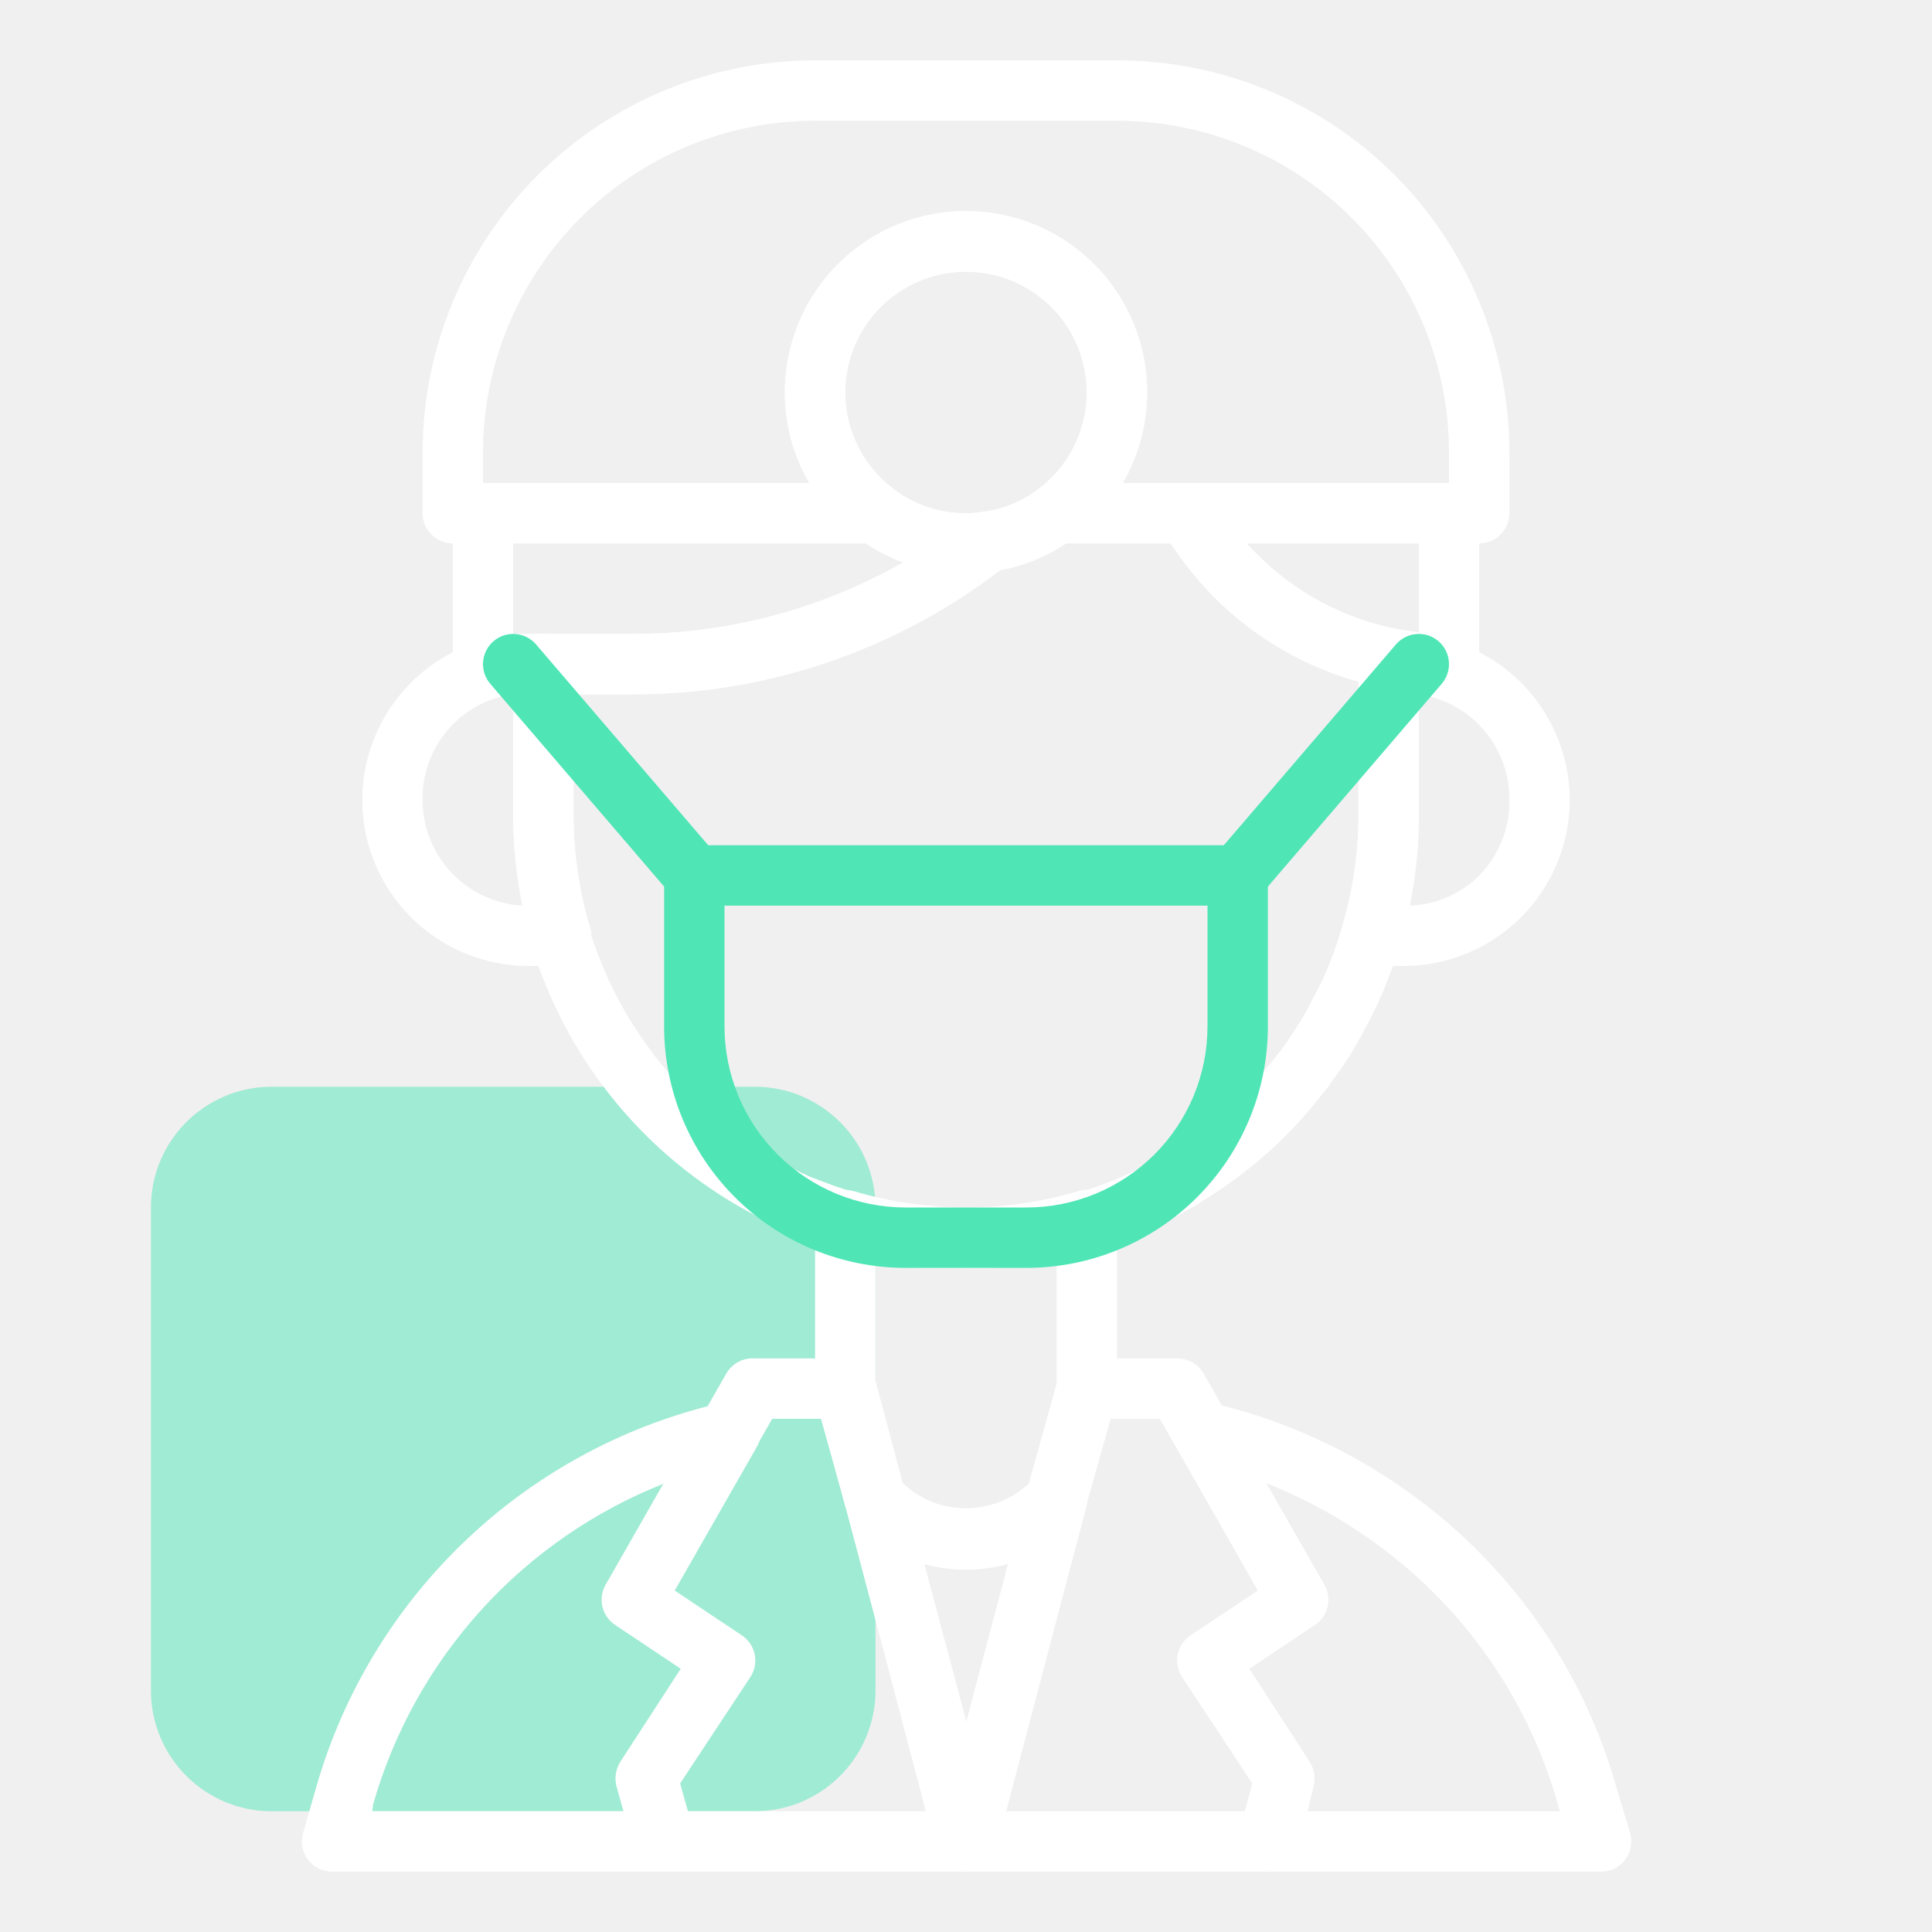
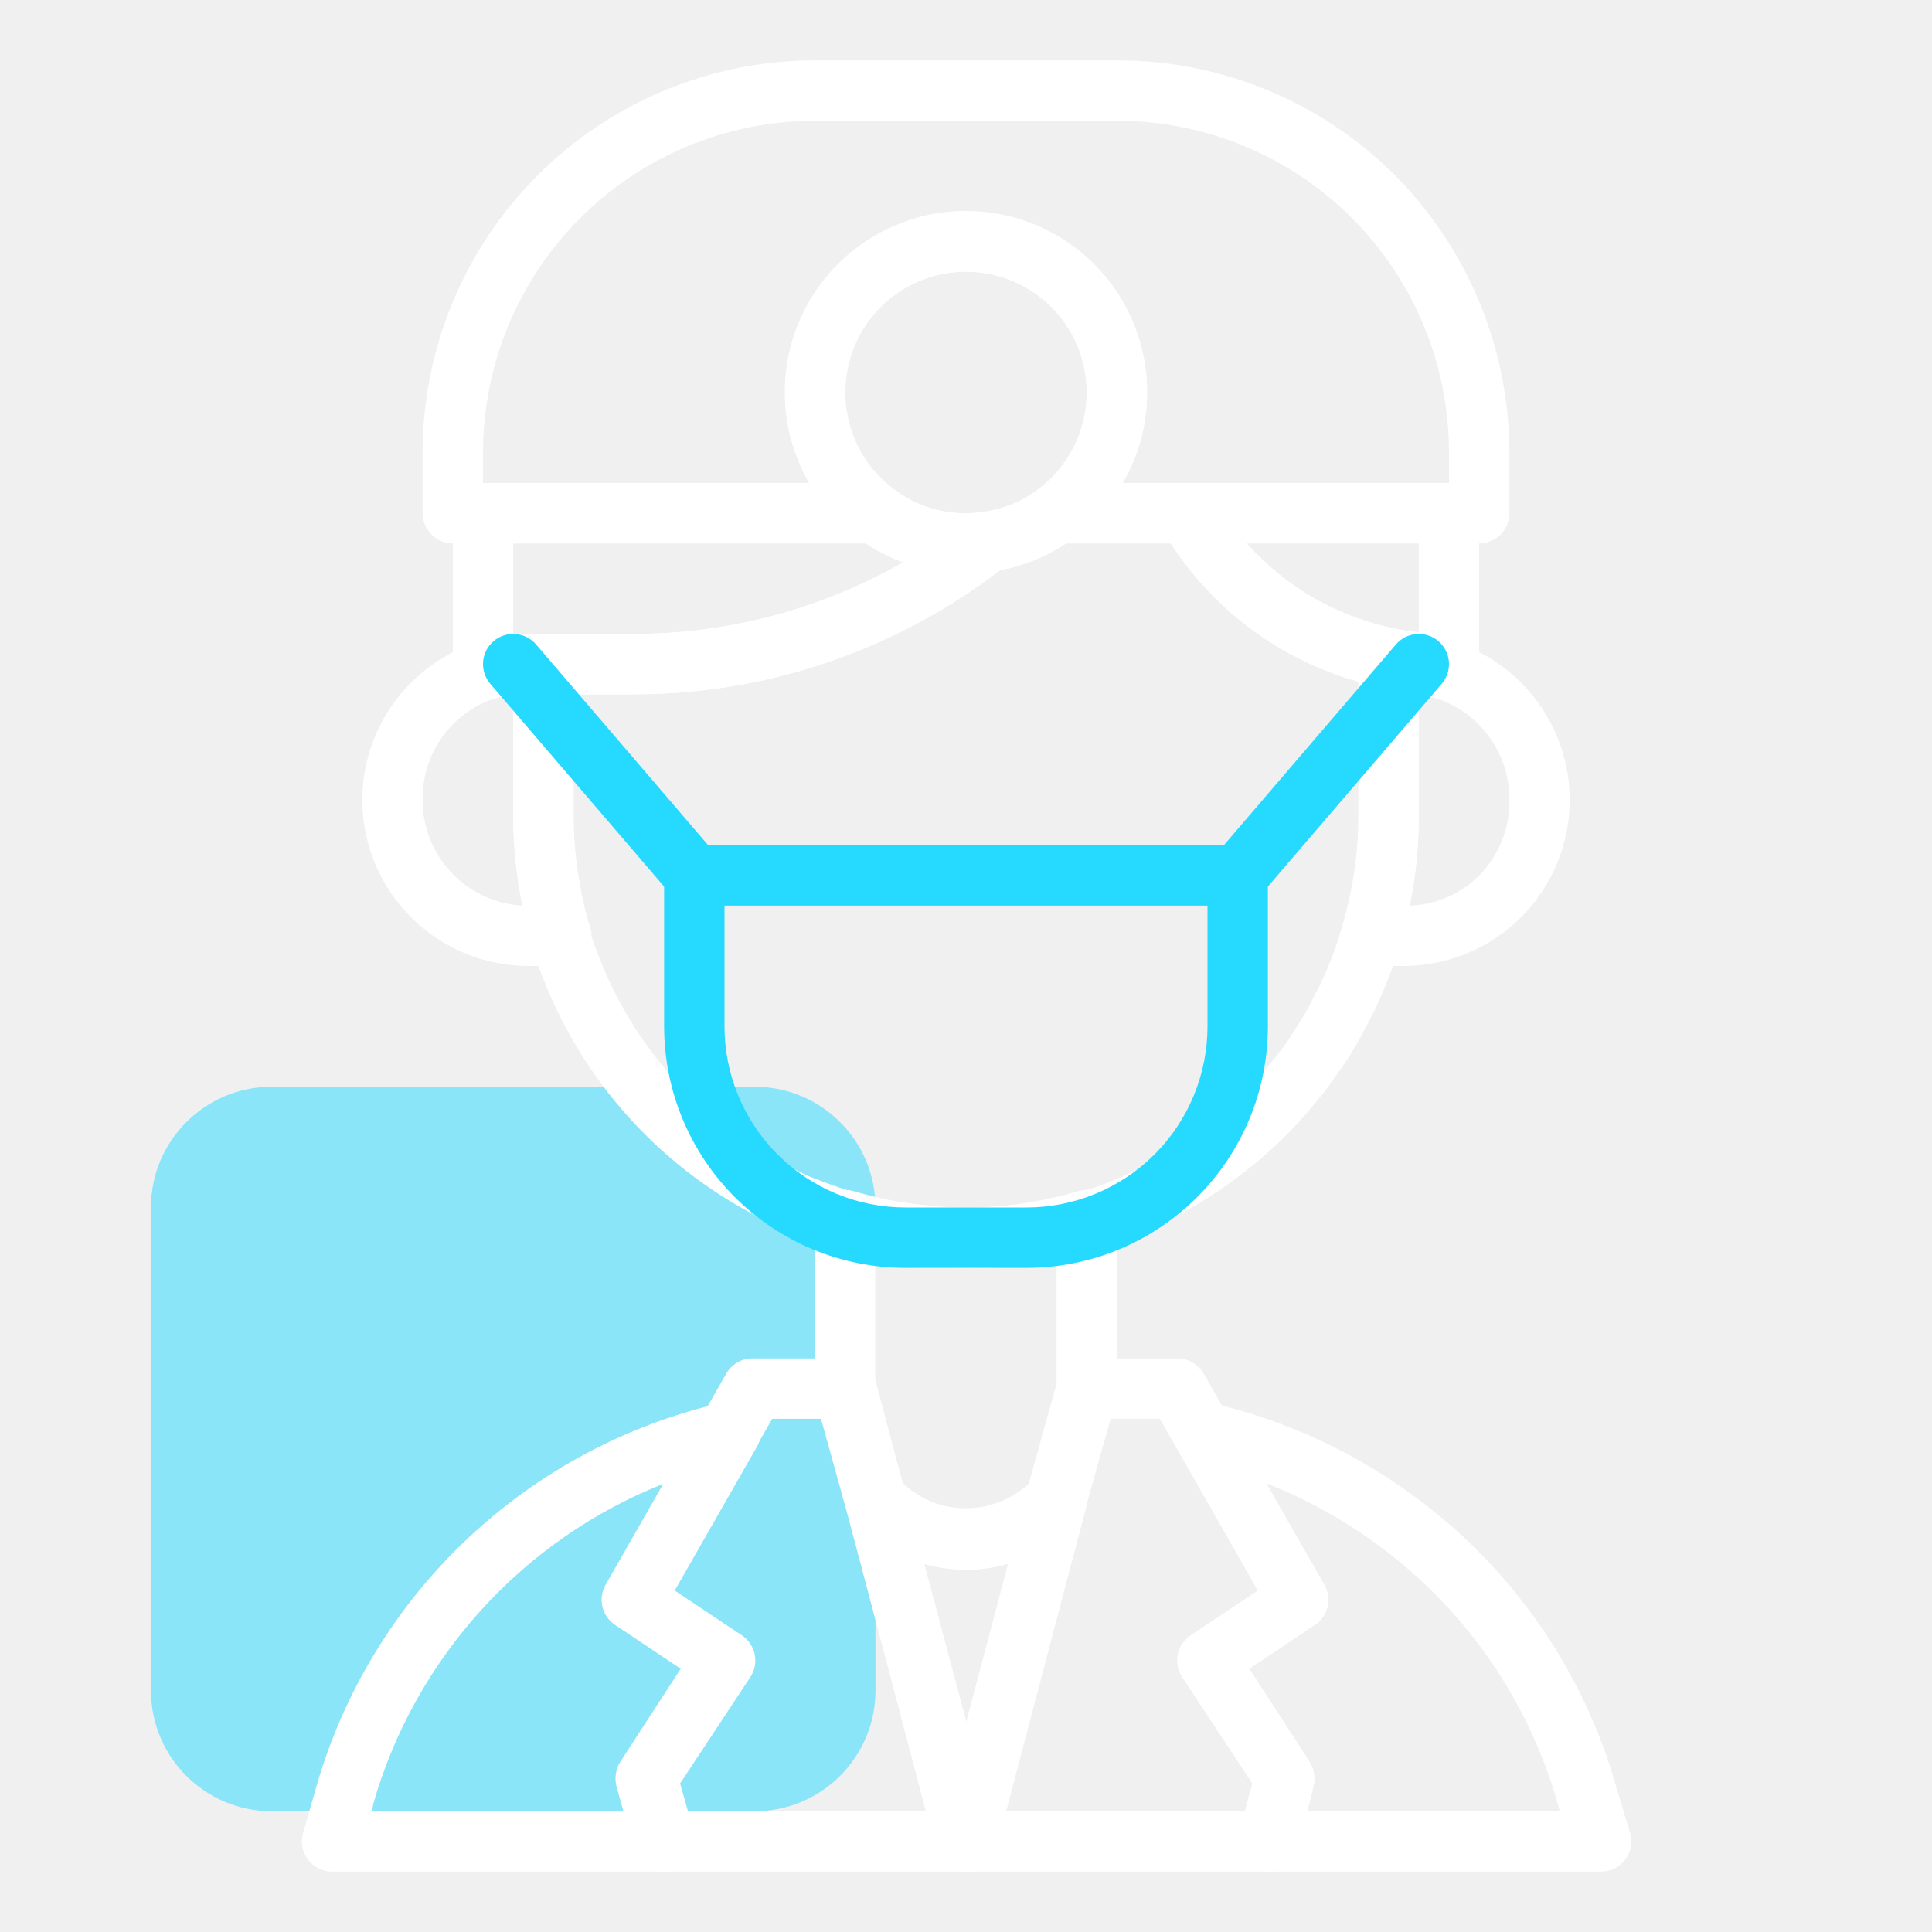
<svg xmlns="http://www.w3.org/2000/svg" width="44" height="44" viewBox="0 0 44 44" fill="none">
-   <path opacity="0.5" d="M17.188 24.75H6.188C4.669 24.75 3.438 25.981 3.438 27.5V38.5C3.438 40.019 4.669 41.25 6.188 41.25H17.188C18.706 41.25 19.938 40.019 19.938 38.5V27.5C19.938 25.981 18.706 24.75 17.188 24.75Z" fill="#4FE5B5" />
+   <path opacity="0.5" d="M17.188 24.75H6.188C4.669 24.75 3.438 25.981 3.438 27.5V38.5C3.438 40.019 4.669 41.25 6.188 41.25H17.188C18.706 41.25 19.938 40.019 19.938 38.5V27.5C19.938 25.981 18.706 24.75 17.188 24.75Z" fill="#25D9FF" />
  <path d="M15.125 42.625H7.562C7.456 42.625 7.351 42.6 7.255 42.552C7.16 42.505 7.077 42.435 7.013 42.35C6.948 42.264 6.905 42.165 6.886 42.06C6.867 41.955 6.873 41.847 6.902 41.745L7.198 40.714C7.816 38.549 9.006 36.591 10.643 35.046C12.28 33.501 14.303 32.426 16.5 31.934C16.628 31.908 16.76 31.919 16.882 31.965C17.003 32.011 17.109 32.091 17.188 32.196C17.269 32.303 17.317 32.432 17.325 32.566C17.334 32.701 17.303 32.835 17.236 32.952L15.366 36.224L16.892 37.242C17.044 37.342 17.15 37.497 17.187 37.675C17.225 37.853 17.19 38.038 17.091 38.191L15.489 40.617L15.812 41.759C15.84 41.861 15.844 41.968 15.824 42.071C15.804 42.175 15.76 42.273 15.696 42.357C15.629 42.444 15.542 42.514 15.443 42.56C15.344 42.607 15.235 42.629 15.125 42.625ZM8.477 41.25H14.224L14.066 40.679C14.043 40.585 14.039 40.487 14.054 40.392C14.07 40.296 14.104 40.205 14.156 40.122L15.531 38.005L14.039 37.008C13.893 36.912 13.789 36.764 13.748 36.594C13.707 36.425 13.732 36.245 13.819 36.094L15.146 33.777C13.55 34.404 12.12 35.389 10.967 36.658C9.814 37.927 8.969 39.444 8.498 41.092L8.477 41.25Z" fill="white" />
  <path d="M22 42.625C21.845 42.63 21.692 42.583 21.568 42.49C21.443 42.398 21.353 42.266 21.313 42.116L19.25 34.272C19.207 34.119 19.218 33.957 19.281 33.812C19.344 33.666 19.455 33.547 19.596 33.475C19.737 33.402 19.898 33.38 20.053 33.413C20.208 33.445 20.347 33.53 20.446 33.653C20.64 33.877 20.88 34.057 21.149 34.18C21.418 34.303 21.711 34.367 22.007 34.367C22.303 34.367 22.596 34.303 22.865 34.18C23.134 34.057 23.374 33.877 23.568 33.653C23.668 33.532 23.806 33.449 23.96 33.418C24.114 33.387 24.274 33.409 24.413 33.481C24.551 33.555 24.659 33.674 24.72 33.817C24.782 33.961 24.792 34.121 24.75 34.272L22.688 42.116C22.647 42.266 22.557 42.398 22.433 42.49C22.308 42.583 22.155 42.63 22 42.625ZM21.024 35.612L22 39.27L22.976 35.612C22.338 35.791 21.662 35.791 21.024 35.612Z" fill="white" />
  <path d="M36.438 42.625H28.875C28.77 42.625 28.667 42.6 28.572 42.554C28.478 42.507 28.396 42.44 28.332 42.357C28.268 42.273 28.224 42.175 28.204 42.071C28.183 41.968 28.187 41.861 28.215 41.759L28.524 40.617L26.923 38.191C26.824 38.038 26.789 37.853 26.827 37.675C26.864 37.497 26.97 37.341 27.122 37.242L28.648 36.224L26.813 32.952C26.746 32.835 26.715 32.701 26.723 32.566C26.732 32.432 26.779 32.303 26.861 32.196C26.94 32.093 27.046 32.014 27.168 31.969C27.289 31.924 27.421 31.914 27.548 31.941C29.274 32.335 30.898 33.09 32.313 34.155C34.496 35.788 36.079 38.096 36.816 40.721L37.125 41.745C37.155 41.847 37.161 41.955 37.142 42.06C37.122 42.165 37.079 42.264 37.015 42.35C36.948 42.439 36.861 42.511 36.76 42.559C36.66 42.606 36.549 42.629 36.438 42.625ZM29.776 41.25H35.523L35.482 41.099C34.825 38.763 33.416 36.709 31.474 35.255C30.664 34.646 29.776 34.149 28.834 33.777L30.161 36.094C30.247 36.245 30.272 36.424 30.232 36.594C30.191 36.764 30.087 36.912 29.941 37.008L28.449 38.005L29.824 40.122C29.875 40.204 29.91 40.296 29.925 40.392C29.941 40.487 29.936 40.585 29.913 40.679L29.776 41.25Z" fill="white" />
  <path d="M22 35.75C21.501 35.749 21.009 35.64 20.556 35.43C20.104 35.22 19.703 34.914 19.381 34.533C19.318 34.456 19.271 34.367 19.243 34.272L18.556 31.804C18.551 31.744 18.553 31.684 18.563 31.625V27.789C18.563 27.682 18.587 27.577 18.635 27.481C18.683 27.386 18.752 27.303 18.838 27.239C18.924 27.174 19.024 27.13 19.13 27.11C19.237 27.091 19.346 27.098 19.449 27.129C21.114 27.624 22.886 27.624 24.551 27.129C24.654 27.098 24.764 27.091 24.87 27.11C24.976 27.13 25.076 27.174 25.163 27.239C25.248 27.303 25.317 27.386 25.365 27.481C25.413 27.577 25.438 27.682 25.438 27.789V31.625C25.444 31.684 25.444 31.744 25.438 31.804L24.75 34.244C24.728 34.35 24.68 34.449 24.613 34.533C24.291 34.913 23.891 35.218 23.44 35.428C22.989 35.639 22.498 35.748 22 35.75ZM20.529 33.756C20.922 34.137 21.449 34.35 21.997 34.35C22.544 34.35 23.071 34.137 23.464 33.756L24.063 31.535V28.669C22.701 28.944 21.299 28.944 19.938 28.669V31.535L20.529 33.756Z" fill="white" />
  <path d="M14.438 15.812H11C10.818 15.812 10.643 15.74 10.514 15.611C10.385 15.482 10.312 15.307 10.312 15.125V11.688C10.312 11.505 10.385 11.33 10.514 11.201C10.643 11.072 10.818 11 11 11H19.938C20.086 11 20.231 11.048 20.35 11.137C20.636 11.355 20.963 11.514 21.311 11.604C21.66 11.694 22.022 11.713 22.378 11.66C22.527 11.637 22.68 11.663 22.812 11.735C22.945 11.807 23.05 11.92 23.111 12.058C23.173 12.195 23.188 12.349 23.154 12.496C23.119 12.643 23.038 12.774 22.921 12.87C20.504 14.776 17.516 15.813 14.438 15.812ZM11.688 14.438H14.438C16.588 14.437 18.702 13.875 20.57 12.808C20.27 12.698 19.983 12.553 19.718 12.375H11.688V14.438Z" fill="white" />
  <path d="M33 15.812C32.007 15.813 31.023 15.617 30.105 15.238C29.188 14.858 28.354 14.301 27.651 13.599C27.188 13.127 26.784 12.601 26.448 12.031C26.388 11.927 26.356 11.808 26.356 11.688C26.356 11.567 26.388 11.448 26.448 11.344C26.509 11.239 26.596 11.152 26.701 11.091C26.806 11.031 26.925 10.999 27.046 11H33C33.182 11 33.357 11.072 33.486 11.201C33.615 11.33 33.687 11.505 33.687 11.688V15.125C33.687 15.307 33.615 15.482 33.486 15.611C33.357 15.74 33.182 15.812 33 15.812ZM28.387 12.375C28.462 12.457 28.545 12.547 28.627 12.623C29.481 13.485 30.573 14.074 31.762 14.314C31.941 14.348 32.127 14.376 32.312 14.396V12.375H28.387Z" fill="white" />
  <path d="M22 28.875C21.753 28.875 21.512 28.875 21.271 28.875H21.168C20.934 28.875 20.707 28.875 20.481 28.806C20.254 28.738 20.02 28.731 19.793 28.683H19.745L19.174 28.531C18.886 28.449 18.611 28.359 18.349 28.256C18.237 28.22 18.126 28.176 18.019 28.126C17.734 27.99 17.456 27.838 17.188 27.672C14.988 26.518 13.279 24.609 12.375 22.296L12.286 22.069C12.244 21.959 12.21 21.842 12.176 21.732V21.642L12.134 21.519C12.059 21.278 11.997 21.038 11.942 20.79C11.887 20.543 11.846 20.316 11.811 20.061C11.731 19.566 11.69 19.065 11.688 18.562V15.125C11.688 14.943 11.76 14.768 11.889 14.639C12.018 14.51 12.193 14.438 12.375 14.438H14.438C17.205 14.435 19.892 13.506 22.069 11.797C22.164 11.716 22.281 11.666 22.406 11.653C22.859 11.595 23.288 11.417 23.65 11.137C23.769 11.048 23.914 11 24.062 11H27.046C27.167 10.999 27.287 11.031 27.392 11.091C27.497 11.152 27.584 11.239 27.644 11.344C27.912 11.813 28.243 12.243 28.628 12.623C29.481 13.485 30.573 14.074 31.762 14.314C31.92 14.346 32.062 14.432 32.162 14.558C32.263 14.684 32.316 14.84 32.312 15.001V18.562C32.313 19.528 32.176 20.488 31.907 21.416C31.776 21.886 31.608 22.346 31.405 22.791C31.336 22.949 31.247 23.128 31.157 23.299C31.068 23.471 30.958 23.671 30.848 23.863C30.738 24.056 30.649 24.179 30.546 24.331L30.319 24.647C30.292 24.696 30.26 24.742 30.223 24.784C30.14 24.894 30.051 24.997 29.968 25.101C29.54 25.632 29.056 26.116 28.524 26.544L28.311 26.716L28.236 26.771C27.952 26.989 27.655 27.191 27.349 27.376C27.239 27.452 27.115 27.514 26.998 27.582C26.881 27.651 26.593 27.802 26.386 27.899C26.18 27.995 26.132 28.016 25.988 28.071C25.606 28.231 25.216 28.369 24.819 28.483L24.241 28.634H24.193C23.966 28.683 23.739 28.724 23.506 28.758C23.278 28.793 23.048 28.816 22.818 28.827C22.776 28.847 22.732 28.863 22.688 28.875C22.459 28.887 22.229 28.887 22 28.875ZM21.361 27.5H21.402C21.802 27.541 22.205 27.541 22.605 27.5H22.688C22.886 27.49 23.083 27.469 23.279 27.438C23.506 27.438 23.719 27.369 23.925 27.321H23.966L24.427 27.204C24.777 27.103 25.122 26.981 25.458 26.84L25.788 26.696L26.311 26.427L26.613 26.249C26.876 26.09 27.131 25.918 27.376 25.733L27.459 25.664C27.512 25.629 27.563 25.59 27.61 25.547C28.082 25.165 28.513 24.734 28.896 24.262C28.974 24.174 29.047 24.082 29.116 23.987L29.184 23.904C29.267 23.794 29.315 23.719 29.37 23.636C29.425 23.554 29.569 23.334 29.652 23.196C29.748 23.041 29.835 22.88 29.913 22.715C29.996 22.564 30.071 22.426 30.133 22.282C30.309 21.892 30.456 21.49 30.573 21.079C30.815 20.262 30.938 19.414 30.938 18.562V15.524C29.694 15.177 28.562 14.514 27.651 13.599C27.28 13.226 26.949 12.816 26.661 12.375H24.282C23.827 12.679 23.315 12.887 22.777 12.987C20.382 14.817 17.452 15.81 14.438 15.812H13.062V18.562C13.063 18.997 13.095 19.432 13.159 19.862C13.193 20.082 13.227 20.295 13.276 20.501C13.315 20.706 13.367 20.908 13.434 21.106L13.468 21.23V21.319C13.502 21.409 13.53 21.505 13.564 21.594L13.633 21.773C14.403 23.779 15.866 25.443 17.758 26.462C17.985 26.579 18.219 26.696 18.446 26.799L18.755 26.916C18.996 27.01 19.241 27.093 19.491 27.163C19.635 27.204 19.786 27.246 19.951 27.28H19.986C20.192 27.328 20.405 27.363 20.618 27.397C20.831 27.431 21.024 27.445 21.223 27.459L21.361 27.5Z" fill="white" />
  <path d="M12.774 22H12.031C11.029 21.998 10.068 21.599 9.36 20.89C8.651 20.182 8.252 19.221 8.25 18.219C8.252 17.216 8.651 16.256 9.36 15.547C10.068 14.838 11.029 14.439 12.031 14.438H12.375C12.557 14.438 12.732 14.51 12.861 14.639C12.99 14.768 13.062 14.943 13.062 15.125V18.562C13.06 19.426 13.186 20.286 13.434 21.113C13.465 21.217 13.471 21.326 13.452 21.432C13.433 21.538 13.389 21.639 13.324 21.725C13.26 21.81 13.177 21.88 13.081 21.927C12.986 21.975 12.88 22 12.774 22ZM11.688 15.812C11.165 15.88 10.68 16.122 10.312 16.5C10.09 16.724 9.915 16.99 9.797 17.283C9.679 17.576 9.62 17.889 9.625 18.205C9.62 18.822 9.853 19.418 10.276 19.868C10.698 20.319 11.277 20.59 11.894 20.625C11.755 19.946 11.686 19.255 11.688 18.562V15.812Z" fill="white" />
  <path d="M31.969 22H31.226C31.12 22 31.014 21.975 30.919 21.927C30.823 21.88 30.74 21.81 30.676 21.725C30.611 21.639 30.567 21.538 30.548 21.432C30.529 21.326 30.535 21.217 30.566 21.113C30.814 20.286 30.94 19.426 30.938 18.562V15.125C30.938 14.943 31.01 14.768 31.139 14.639C31.268 14.51 31.443 14.438 31.625 14.438H31.969C32.971 14.439 33.932 14.838 34.641 15.547C35.349 16.256 35.748 17.216 35.75 18.219C35.748 19.221 35.349 20.182 34.641 20.89C33.932 21.599 32.971 21.998 31.969 22ZM32.313 15.812V18.562C32.314 19.255 32.245 19.946 32.106 20.625C32.702 20.606 33.267 20.36 33.688 19.938C33.91 19.713 34.085 19.447 34.203 19.154C34.321 18.861 34.38 18.548 34.375 18.233C34.384 17.647 34.18 17.079 33.8 16.633C33.421 16.188 32.892 15.896 32.313 15.812Z" fill="white" />
  <path d="M33.688 12.375H24.062C23.918 12.375 23.778 12.33 23.66 12.245C23.544 12.161 23.456 12.042 23.41 11.905C23.365 11.768 23.363 11.62 23.406 11.482C23.449 11.345 23.535 11.224 23.65 11.137C24.112 10.791 24.453 10.308 24.625 9.757C24.797 9.207 24.791 8.615 24.609 8.068C24.426 7.52 24.076 7.044 23.608 6.707C23.14 6.369 22.577 6.188 22 6.188C21.423 6.188 20.86 6.369 20.392 6.707C19.924 7.044 19.574 7.52 19.391 8.068C19.209 8.615 19.203 9.207 19.375 9.757C19.547 10.308 19.888 10.791 20.35 11.137C20.465 11.224 20.551 11.345 20.594 11.482C20.637 11.62 20.635 11.768 20.59 11.905C20.544 12.042 20.456 12.161 20.34 12.245C20.222 12.33 20.082 12.375 19.938 12.375H10.312C10.13 12.375 9.955 12.303 9.826 12.174C9.697 12.045 9.625 11.87 9.625 11.688V10.312C9.625 7.942 10.567 5.669 12.243 3.993C13.919 2.317 16.192 1.375 18.562 1.375H25.438C26.749 1.373 28.044 1.66 29.233 2.215C30.421 2.769 31.472 3.579 32.312 4.586L32.354 4.641C33.66 6.243 34.374 8.246 34.375 10.312V11.688C34.375 11.87 34.303 12.045 34.174 12.174C34.045 12.303 33.87 12.375 33.688 12.375ZM25.568 11H33V10.312C33.001 8.557 32.391 6.855 31.274 5.5C30.564 4.64 29.673 3.947 28.664 3.471C27.655 2.996 26.553 2.75 25.438 2.75H18.562C16.557 2.75 14.633 3.547 13.215 4.965C11.797 6.383 11 8.307 11 10.312V11H18.432C18.068 10.373 17.876 9.661 17.875 8.937C17.874 8.212 18.064 7.499 18.425 6.871C18.787 6.243 19.308 5.722 19.936 5.359C20.563 4.996 21.275 4.805 22 4.805C22.725 4.805 23.437 4.996 24.064 5.359C24.692 5.722 25.213 6.243 25.575 6.871C25.936 7.499 26.126 8.212 26.125 8.937C26.124 9.661 25.932 10.373 25.568 11Z" fill="white" />
  <path d="M22 13.062C21.107 13.066 20.237 12.776 19.525 12.238C18.832 11.718 18.321 10.994 18.063 10.167C17.805 9.341 17.813 8.454 18.087 7.633C18.36 6.812 18.886 6.097 19.588 5.591C20.29 5.085 21.134 4.812 22 4.812C22.866 4.812 23.71 5.085 24.412 5.591C25.114 6.097 25.64 6.812 25.913 7.633C26.187 8.454 26.195 9.341 25.937 10.167C25.679 10.994 25.168 11.718 24.475 12.238C23.922 12.655 23.271 12.923 22.584 13.014C22.391 13.046 22.196 13.062 22 13.062ZM22 6.188C21.423 6.188 20.86 6.369 20.392 6.707C19.924 7.044 19.574 7.52 19.391 8.068C19.209 8.615 19.203 9.207 19.375 9.757C19.547 10.308 19.888 10.791 20.35 11.137C20.636 11.355 20.963 11.514 21.311 11.604C21.66 11.694 22.022 11.713 22.378 11.66C22.841 11.601 23.28 11.421 23.65 11.137C24.112 10.791 24.453 10.308 24.625 9.757C24.797 9.207 24.791 8.615 24.609 8.068C24.426 7.52 24.076 7.044 23.608 6.707C23.14 6.369 22.577 6.188 22 6.188Z" fill="white" />
-   <path d="M23.375 28.875H20.625C19.166 28.875 17.767 28.296 16.736 27.264C15.704 26.233 15.125 24.834 15.125 23.375V19.938C15.125 19.755 15.197 19.58 15.326 19.451C15.455 19.322 15.63 19.25 15.812 19.25H28.188C28.37 19.25 28.545 19.322 28.674 19.451C28.803 19.58 28.875 19.755 28.875 19.938V23.375C28.875 24.834 28.296 26.233 27.264 27.264C26.233 28.296 24.834 28.875 23.375 28.875ZM16.5 20.625V23.375C16.5 24.469 16.935 25.518 17.708 26.292C18.482 27.065 19.531 27.5 20.625 27.5H23.375C24.469 27.5 25.518 27.065 26.292 26.292C27.065 25.518 27.5 24.469 27.5 23.375V20.625H16.5Z" fill="#4FE5B5" />
-   <path d="M15.812 20.625C15.713 20.625 15.615 20.604 15.525 20.562C15.435 20.52 15.355 20.46 15.29 20.384L11.165 15.572C11.046 15.433 10.988 15.253 11.002 15.072C11.016 14.89 11.102 14.721 11.241 14.602C11.379 14.484 11.559 14.425 11.741 14.44C11.923 14.454 12.091 14.54 12.21 14.678L16.335 19.491C16.421 19.59 16.476 19.713 16.494 19.843C16.512 19.973 16.492 20.106 16.437 20.225C16.382 20.345 16.294 20.446 16.183 20.517C16.073 20.587 15.944 20.625 15.812 20.625Z" fill="#4FE5B5" />
-   <path d="M28.188 20.625C28.056 20.625 27.927 20.587 27.817 20.517C27.706 20.446 27.618 20.345 27.563 20.225C27.508 20.106 27.488 19.973 27.506 19.843C27.525 19.713 27.58 19.59 27.665 19.491L31.79 14.678C31.849 14.61 31.92 14.553 32.001 14.512C32.081 14.471 32.169 14.447 32.259 14.44C32.349 14.433 32.44 14.443 32.526 14.471C32.611 14.499 32.691 14.544 32.759 14.602C32.828 14.661 32.884 14.733 32.925 14.813C32.966 14.894 32.991 14.982 32.998 15.072C33.005 15.162 32.994 15.252 32.966 15.338C32.938 15.424 32.894 15.503 32.835 15.572L28.71 20.384C28.645 20.46 28.565 20.52 28.475 20.562C28.385 20.604 28.287 20.625 28.188 20.625Z" fill="#4FE5B5" />
+   <path d="M23.375 28.875H20.625C19.166 28.875 17.767 28.296 16.736 27.264C15.704 26.233 15.125 24.834 15.125 23.375V19.938C15.125 19.755 15.197 19.58 15.326 19.451C15.455 19.322 15.63 19.25 15.812 19.25H28.188C28.37 19.25 28.545 19.322 28.674 19.451C28.803 19.58 28.875 19.755 28.875 19.938V23.375C28.875 24.834 28.296 26.233 27.264 27.264C26.233 28.296 24.834 28.875 23.375 28.875ZM16.5 20.625V23.375C16.5 24.469 16.935 25.518 17.708 26.292C18.482 27.065 19.531 27.5 20.625 27.5H23.375C24.469 27.5 25.518 27.065 26.292 26.292C27.065 25.518 27.5 24.469 27.5 23.375V20.625H16.5Z" fill="#25D9FF" />
+   <path d="M15.812 20.625C15.713 20.625 15.615 20.604 15.525 20.562C15.435 20.52 15.355 20.46 15.29 20.384L11.165 15.572C11.046 15.433 10.988 15.253 11.002 15.072C11.016 14.89 11.102 14.721 11.241 14.602C11.379 14.484 11.559 14.425 11.741 14.44C11.923 14.454 12.091 14.54 12.21 14.678L16.335 19.491C16.421 19.59 16.476 19.713 16.494 19.843C16.512 19.973 16.492 20.106 16.437 20.225C16.382 20.345 16.294 20.446 16.183 20.517C16.073 20.587 15.944 20.625 15.812 20.625Z" fill="#25D9FF" />
+   <path d="M28.188 20.625C28.056 20.625 27.927 20.587 27.817 20.517C27.706 20.446 27.618 20.345 27.563 20.225C27.508 20.106 27.488 19.973 27.506 19.843C27.525 19.713 27.58 19.59 27.665 19.491L31.79 14.678C31.849 14.61 31.92 14.553 32.001 14.512C32.081 14.471 32.169 14.447 32.259 14.44C32.349 14.433 32.44 14.443 32.526 14.471C32.611 14.499 32.691 14.544 32.759 14.602C32.828 14.661 32.884 14.733 32.925 14.813C32.966 14.894 32.991 14.982 32.998 15.072C33.005 15.162 32.994 15.252 32.966 15.338C32.938 15.424 32.894 15.503 32.835 15.572L28.71 20.384C28.645 20.46 28.565 20.52 28.475 20.562C28.385 20.604 28.287 20.625 28.188 20.625Z" fill="#25D9FF" />
  <path d="M22 42.625H15.125C14.97 42.63 14.817 42.583 14.693 42.49C14.568 42.398 14.478 42.266 14.438 42.116L14.039 40.679C14.016 40.585 14.011 40.487 14.027 40.392C14.042 40.296 14.077 40.204 14.128 40.122L15.503 38.005L14.011 37.008C13.865 36.912 13.761 36.764 13.72 36.594C13.68 36.425 13.705 36.245 13.791 36.094L16.541 31.281C16.606 31.169 16.701 31.077 16.815 31.016C16.929 30.955 17.058 30.928 17.188 30.937H19.25C19.405 30.932 19.558 30.979 19.683 31.072C19.807 31.164 19.897 31.296 19.938 31.446L22.688 41.759C22.714 41.861 22.717 41.968 22.696 42.072C22.674 42.176 22.629 42.273 22.564 42.357C22.498 42.443 22.412 42.512 22.314 42.559C22.216 42.605 22.108 42.628 22 42.625ZM15.648 41.25H21.106L18.721 32.312H17.586L15.352 36.224L16.878 37.242C17.03 37.342 17.136 37.497 17.174 37.675C17.211 37.853 17.176 38.038 17.078 38.191L15.476 40.617L15.648 41.25Z" fill="white" />
  <path d="M28.875 42.625H22C21.895 42.625 21.792 42.6 21.697 42.554C21.603 42.508 21.521 42.44 21.457 42.357C21.392 42.273 21.346 42.176 21.325 42.072C21.304 41.969 21.306 41.861 21.333 41.759L23.396 33.956C23.396 33.956 23.396 33.956 23.396 33.907L24.083 31.446C24.123 31.3 24.209 31.17 24.33 31.078C24.451 30.986 24.598 30.937 24.75 30.938H26.813C26.934 30.937 27.053 30.969 27.158 31.029C27.263 31.089 27.35 31.176 27.411 31.281L30.161 36.094C30.247 36.246 30.272 36.425 30.232 36.594C30.191 36.764 30.087 36.912 29.941 37.008L28.449 38.005L29.824 40.123C29.875 40.205 29.91 40.296 29.925 40.392C29.941 40.487 29.936 40.585 29.913 40.679L29.563 42.116C29.522 42.266 29.432 42.398 29.308 42.491C29.183 42.583 29.03 42.63 28.875 42.625ZM22.894 41.25H28.353L28.524 40.617L26.923 38.191C26.824 38.038 26.789 37.853 26.827 37.675C26.864 37.497 26.97 37.342 27.122 37.242L28.648 36.224L26.414 32.312H25.279L24.75 34.224C24.75 34.224 24.75 34.224 24.75 34.272L22.894 41.25Z" fill="white" />
</svg>
